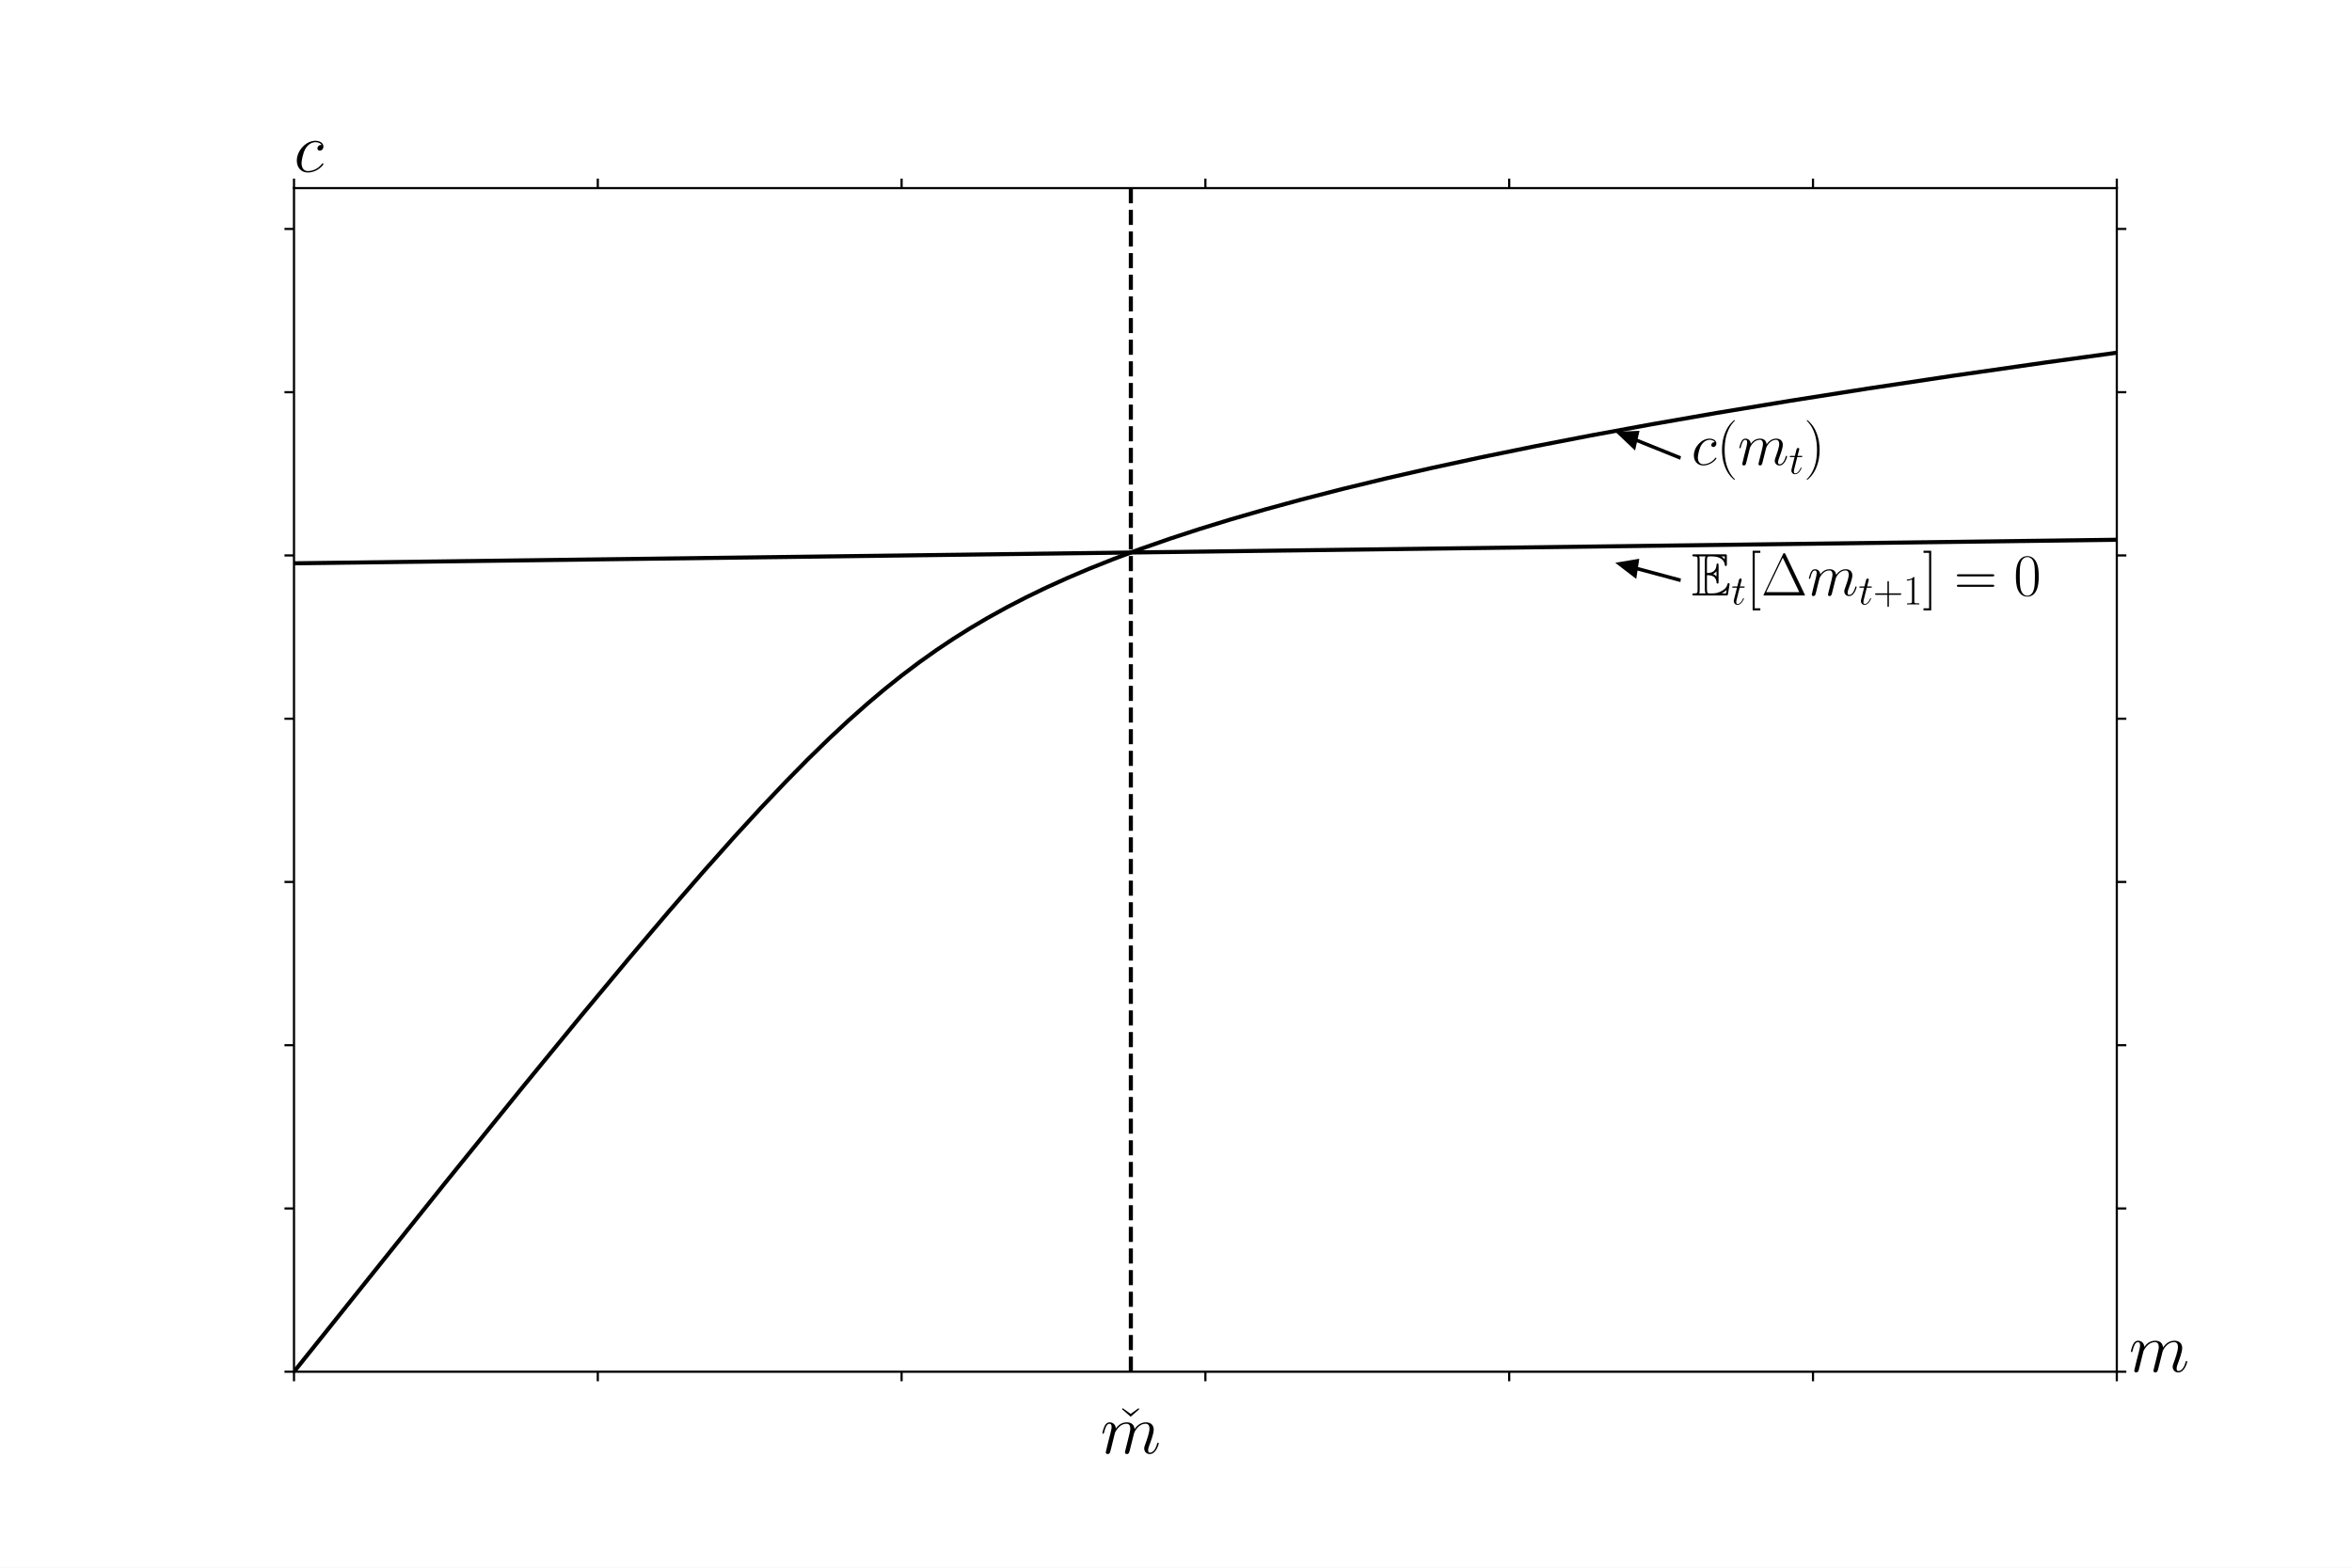
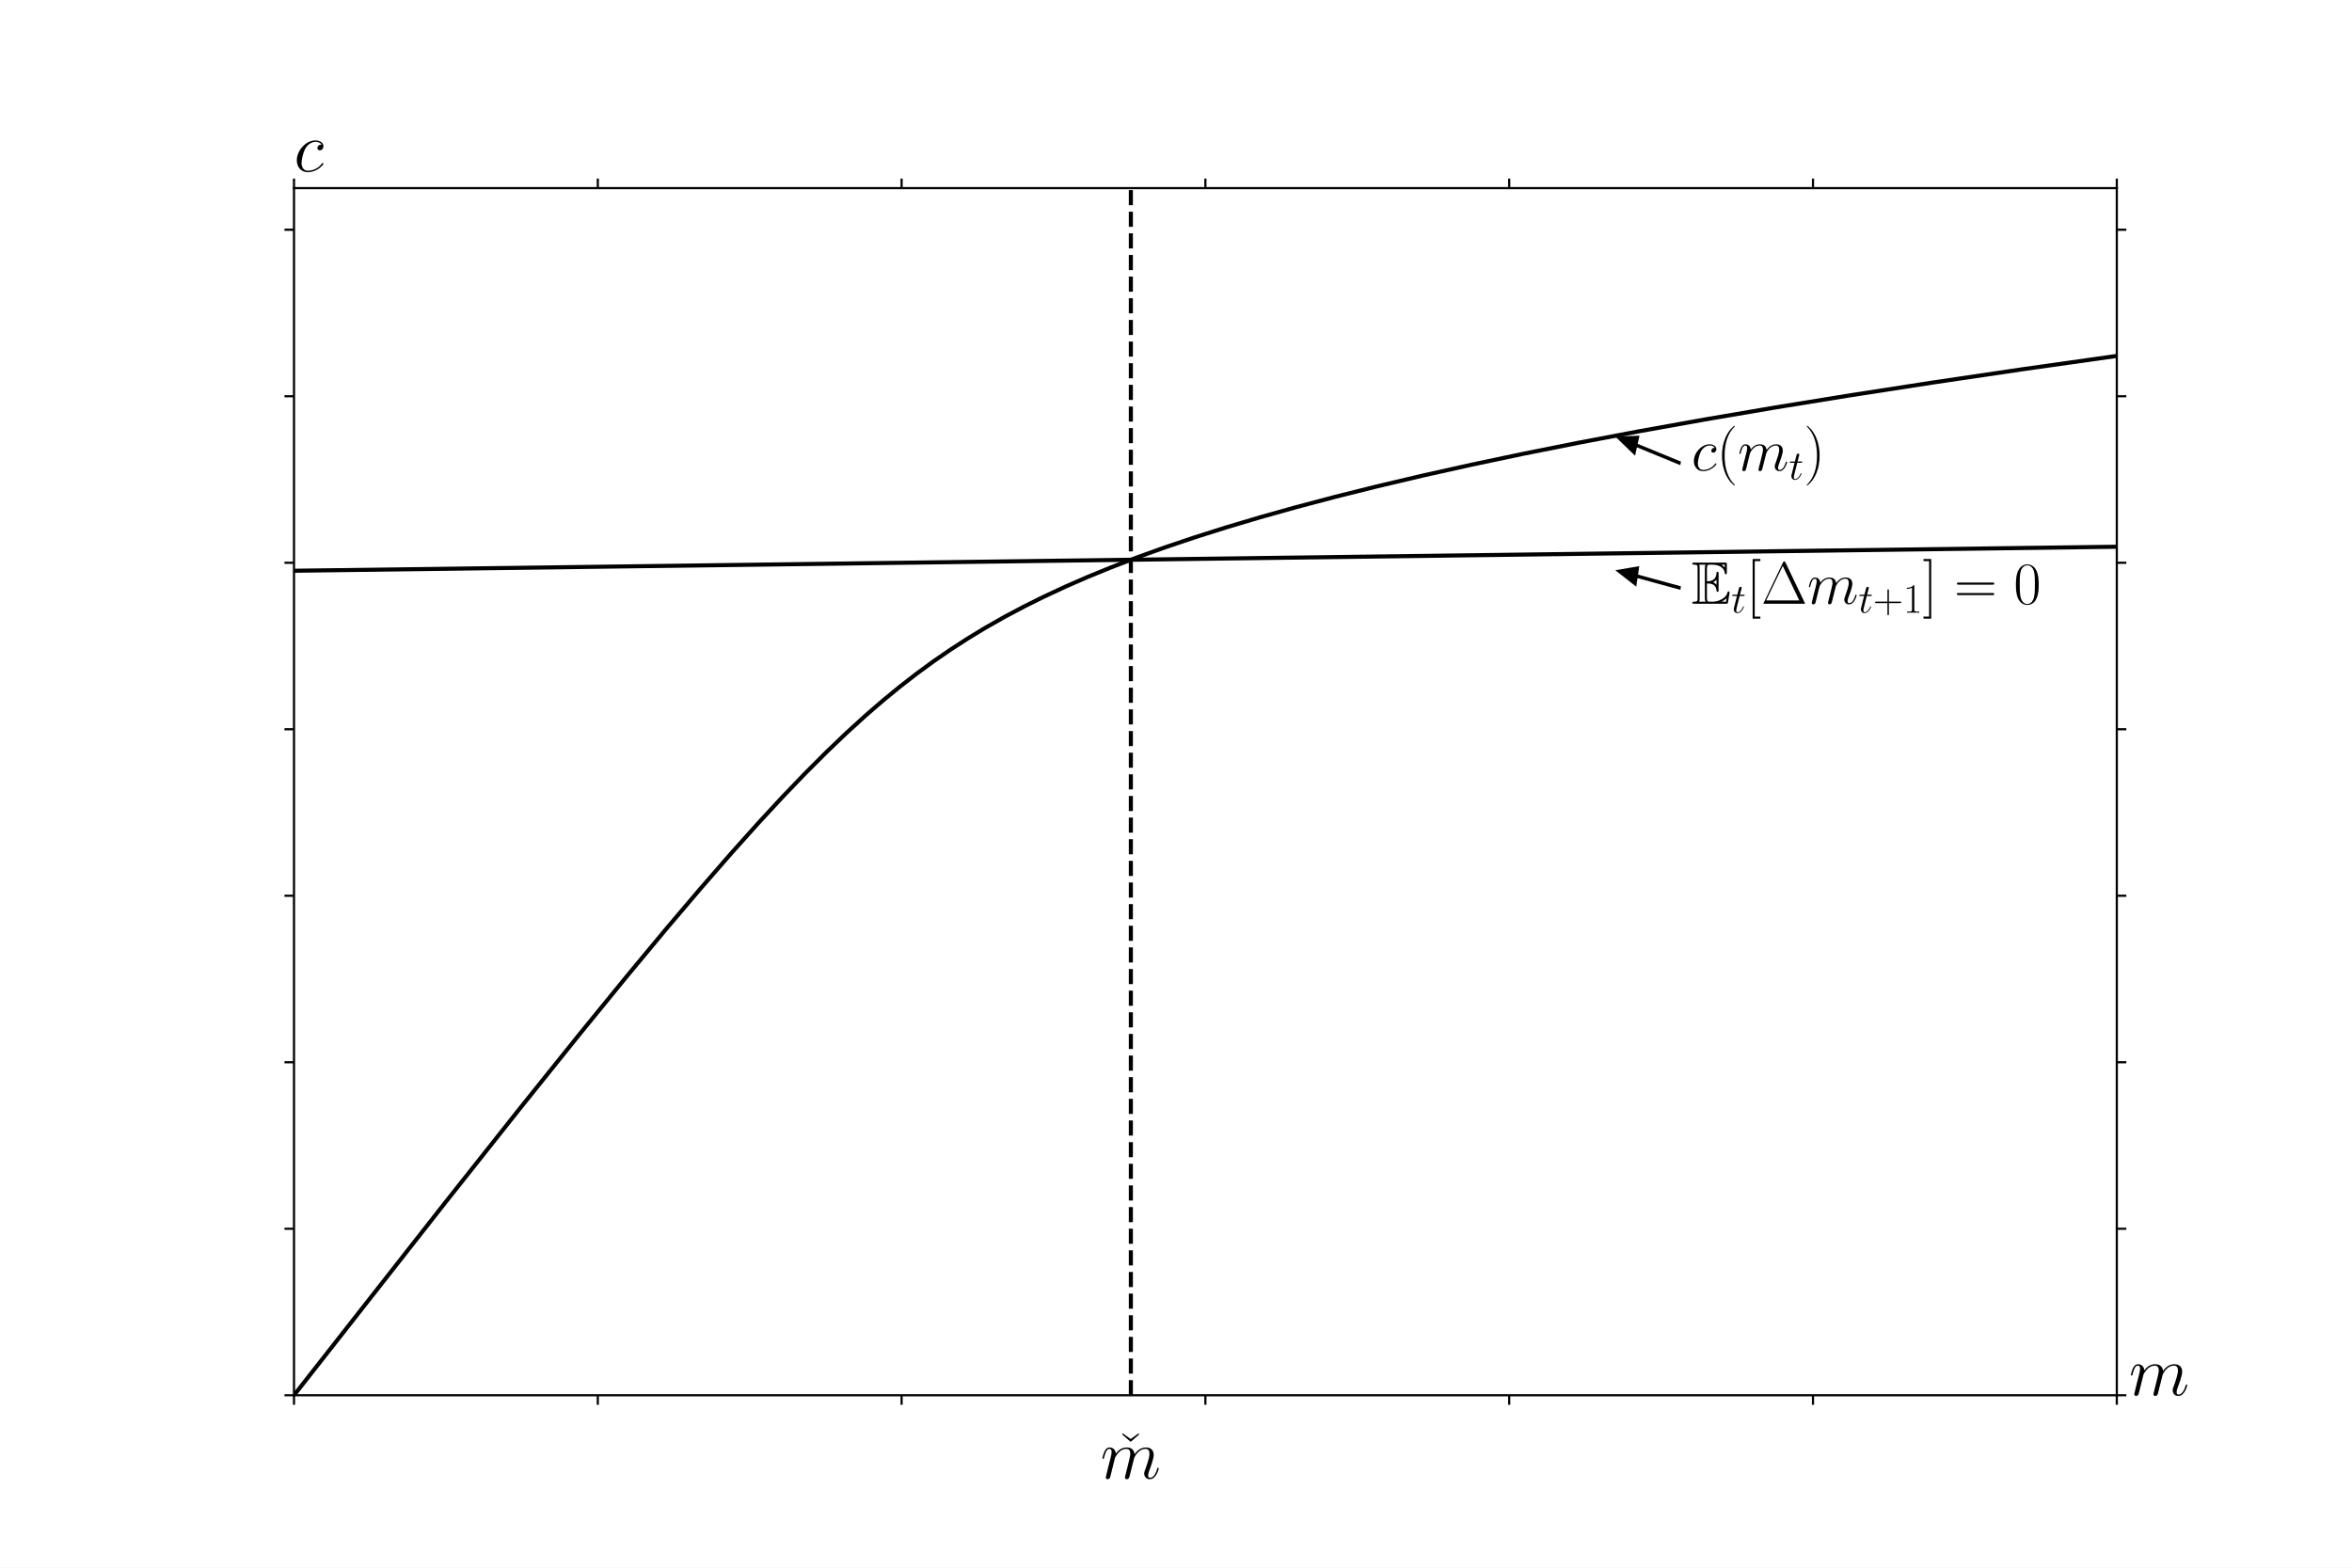
<svg xmlns="http://www.w3.org/2000/svg" xmlns:xlink="http://www.w3.org/1999/xlink" height="576pt" version="1.1" viewBox="0 0 864 576" width="864pt">
  <defs>
    <style type="text/css">
*{stroke-linecap:butt;stroke-linejoin:round;white-space:pre;}
  </style>
  </defs>
  <g id="figure_1">
    <g id="patch_1">
      <path d="M 0 576  L 864 576  L 864 0  L 0 0  z " style="fill:#ffffff;" />
    </g>
    <g id="axes_1">
      <g id="patch_2">
-         <path d="M 108 504  L 777.6 504  L 777.6 69.12  L 108 69.12  z " style="fill:#ffffff;" />
+         <path d="M 108 512.64  L 777.6 512.64  L 777.6 69.12  L 108 69.12  z " style="fill:#ffffff;" />
      </g>
      <g id="patch_3">
-         <path clip-path="url(#p1a1f7b4c92)" d="M 594.576 159.095  L 601.631 158.808  L 601.022 161.537  L 616.928 167.949  L 616.864 168.236  L 600.958 161.824  L 600.348 164.553  z " style="stroke:#000000;stroke-linejoin:miter;" />
+         <path clip-path="url(#p3973e6bfd4)" d="M 594.576 160.883  L 601.631 160.59  L 601.022 163.373  L 616.928 169.913  L 616.864 170.206  L 600.958 163.666  L 600.348 166.449  z " style="stroke:#000000;stroke-linejoin:miter;" />
      </g>
      <g id="patch_4">
-         <path clip-path="url(#p1a1f7b4c92)" d="M 594.576 207.082  L 601.58 205.906  L 601.164 208.699  L 616.918 212.933  L 616.874 213.227  L 601.12 208.994  L 600.704 211.787  z " style="stroke:#000000;stroke-linejoin:miter;" />
+         <path clip-path="url(#p3973e6bfd4)" d="M 594.576 209.823  L 601.58 208.623  L 601.164 211.473  L 616.918 215.79  L 616.874 216.09  L 601.12 211.772  L 600.704 214.622  z " style="stroke:#000000;stroke-linejoin:miter;" />
      </g>
      <g id="matplotlib.axis_1">
        <g id="xtick_1">
          <g id="line2d_1">
            <defs>
-               <path d="M 0 0  L 0 3.5  " id="m73db87d65b" style="stroke:#000000;stroke-width:0.8;" />
+               <path d="M 0 0  L 0 3.5  " id="m2a3d163c61" style="stroke:#000000;stroke-width:0.8;" />
            </defs>
            <g>
-               <use style="stroke:#000000;stroke-width:0.8;" x="108" xlink:href="#m73db87d65b" y="504" />
+               <use style="stroke:#000000;stroke-width:0.8;" x="108" xlink:href="#m2a3d163c61" y="512.64" />
            </g>
          </g>
          <g id="line2d_2">
            <defs>
-               <path d="M 0 0  L 0 -3.5  " id="m4e4853f69f" style="stroke:#000000;stroke-width:0.8;" />
+               <path d="M 0 0  L 0 -3.5  " id="me02e3c3d97" style="stroke:#000000;stroke-width:0.8;" />
            </defs>
            <g>
-               <use style="stroke:#000000;stroke-width:0.8;" x="108" xlink:href="#m4e4853f69f" y="69.12" />
+               <use style="stroke:#000000;stroke-width:0.8;" x="108" xlink:href="#me02e3c3d97" y="69.12" />
            </g>
          </g>
        </g>
        <g id="xtick_2">
          <g id="line2d_3">
            <g>
-               <use style="stroke:#000000;stroke-width:0.8;" x="219.6" xlink:href="#m73db87d65b" y="504" />
+               <use style="stroke:#000000;stroke-width:0.8;" x="219.6" xlink:href="#m2a3d163c61" y="512.64" />
            </g>
          </g>
          <g id="line2d_4">
            <g>
-               <use style="stroke:#000000;stroke-width:0.8;" x="219.6" xlink:href="#m4e4853f69f" y="69.12" />
+               <use style="stroke:#000000;stroke-width:0.8;" x="219.6" xlink:href="#me02e3c3d97" y="69.12" />
            </g>
          </g>
        </g>
        <g id="xtick_3">
          <g id="line2d_5">
            <g>
-               <use style="stroke:#000000;stroke-width:0.8;" x="331.2" xlink:href="#m73db87d65b" y="504" />
+               <use style="stroke:#000000;stroke-width:0.8;" x="331.2" xlink:href="#m2a3d163c61" y="512.64" />
            </g>
          </g>
          <g id="line2d_6">
            <g>
-               <use style="stroke:#000000;stroke-width:0.8;" x="331.2" xlink:href="#m4e4853f69f" y="69.12" />
+               <use style="stroke:#000000;stroke-width:0.8;" x="331.2" xlink:href="#me02e3c3d97" y="69.12" />
            </g>
          </g>
        </g>
        <g id="xtick_4">
          <g id="line2d_7">
            <g>
-               <use style="stroke:#000000;stroke-width:0.8;" x="442.8" xlink:href="#m73db87d65b" y="504" />
+               <use style="stroke:#000000;stroke-width:0.8;" x="442.8" xlink:href="#m2a3d163c61" y="512.64" />
            </g>
          </g>
          <g id="line2d_8">
            <g>
-               <use style="stroke:#000000;stroke-width:0.8;" x="442.8" xlink:href="#m4e4853f69f" y="69.12" />
+               <use style="stroke:#000000;stroke-width:0.8;" x="442.8" xlink:href="#me02e3c3d97" y="69.12" />
            </g>
          </g>
        </g>
        <g id="xtick_5">
          <g id="line2d_9">
            <g>
-               <use style="stroke:#000000;stroke-width:0.8;" x="554.4" xlink:href="#m73db87d65b" y="504" />
+               <use style="stroke:#000000;stroke-width:0.8;" x="554.4" xlink:href="#m2a3d163c61" y="512.64" />
            </g>
          </g>
          <g id="line2d_10">
            <g>
-               <use style="stroke:#000000;stroke-width:0.8;" x="554.4" xlink:href="#m4e4853f69f" y="69.12" />
+               <use style="stroke:#000000;stroke-width:0.8;" x="554.4" xlink:href="#me02e3c3d97" y="69.12" />
            </g>
          </g>
        </g>
        <g id="xtick_6">
          <g id="line2d_11">
            <g>
-               <use style="stroke:#000000;stroke-width:0.8;" x="666" xlink:href="#m73db87d65b" y="504" />
+               <use style="stroke:#000000;stroke-width:0.8;" x="666" xlink:href="#m2a3d163c61" y="512.64" />
            </g>
          </g>
          <g id="line2d_12">
            <g>
-               <use style="stroke:#000000;stroke-width:0.8;" x="666" xlink:href="#m4e4853f69f" y="69.12" />
+               <use style="stroke:#000000;stroke-width:0.8;" x="666" xlink:href="#me02e3c3d97" y="69.12" />
            </g>
          </g>
        </g>
        <g id="xtick_7">
          <g id="line2d_13">
            <g>
-               <use style="stroke:#000000;stroke-width:0.8;" x="777.6" xlink:href="#m73db87d65b" y="504" />
+               <use style="stroke:#000000;stroke-width:0.8;" x="777.6" xlink:href="#m2a3d163c61" y="512.64" />
            </g>
          </g>
          <g id="line2d_14">
            <g>
-               <use style="stroke:#000000;stroke-width:0.8;" x="777.6" xlink:href="#m4e4853f69f" y="69.12" />
+               <use style="stroke:#000000;stroke-width:0.8;" x="777.6" xlink:href="#me02e3c3d97" y="69.12" />
            </g>
          </g>
        </g>
      </g>
      <g id="matplotlib.axis_2">
        <g id="ytick_1">
          <g id="line2d_15">
            <defs>
-               <path d="M 0 0  L -3.5 0  " id="m4f486c844b" style="stroke:#000000;stroke-width:0.8;" />
+               <path d="M 0 0  L -3.5 0  " id="m2937415488" style="stroke:#000000;stroke-width:0.8;" />
            </defs>
            <g>
-               <use style="stroke:#000000;stroke-width:0.8;" x="108" xlink:href="#m4f486c844b" y="504" />
+               <use style="stroke:#000000;stroke-width:0.8;" x="108" xlink:href="#m2937415488" y="512.64" />
            </g>
          </g>
          <g id="line2d_16">
            <defs>
-               <path d="M 0 0  L 3.5 0  " id="m9eeb7649e2" style="stroke:#000000;stroke-width:0.8;" />
+               <path d="M 0 0  L 3.5 0  " id="m931bb2081e" style="stroke:#000000;stroke-width:0.8;" />
            </defs>
            <g>
-               <use style="stroke:#000000;stroke-width:0.8;" x="777.6" xlink:href="#m9eeb7649e2" y="504" />
+               <use style="stroke:#000000;stroke-width:0.8;" x="777.6" xlink:href="#m931bb2081e" y="512.64" />
            </g>
          </g>
        </g>
        <g id="ytick_2">
          <g id="line2d_17">
            <g>
-               <use style="stroke:#000000;stroke-width:0.8;" x="108" xlink:href="#m4f486c844b" y="444.017" />
+               <use style="stroke:#000000;stroke-width:0.8;" x="108" xlink:href="#m2937415488" y="451.465" />
            </g>
          </g>
          <g id="line2d_18">
            <g>
-               <use style="stroke:#000000;stroke-width:0.8;" x="777.6" xlink:href="#m9eeb7649e2" y="444.017" />
+               <use style="stroke:#000000;stroke-width:0.8;" x="777.6" xlink:href="#m931bb2081e" y="451.465" />
            </g>
          </g>
        </g>
        <g id="ytick_3">
          <g id="line2d_19">
            <g>
-               <use style="stroke:#000000;stroke-width:0.8;" x="108" xlink:href="#m4f486c844b" y="384.033" />
+               <use style="stroke:#000000;stroke-width:0.8;" x="108" xlink:href="#m2937415488" y="390.29" />
            </g>
          </g>
          <g id="line2d_20">
            <g>
-               <use style="stroke:#000000;stroke-width:0.8;" x="777.6" xlink:href="#m9eeb7649e2" y="384.033" />
+               <use style="stroke:#000000;stroke-width:0.8;" x="777.6" xlink:href="#m931bb2081e" y="390.29" />
            </g>
          </g>
        </g>
        <g id="ytick_4">
          <g id="line2d_21">
            <g>
-               <use style="stroke:#000000;stroke-width:0.8;" x="108" xlink:href="#m4f486c844b" y="324.05" />
+               <use style="stroke:#000000;stroke-width:0.8;" x="108" xlink:href="#m2937415488" y="329.114" />
            </g>
          </g>
          <g id="line2d_22">
            <g>
-               <use style="stroke:#000000;stroke-width:0.8;" x="777.6" xlink:href="#m9eeb7649e2" y="324.05" />
+               <use style="stroke:#000000;stroke-width:0.8;" x="777.6" xlink:href="#m931bb2081e" y="329.114" />
            </g>
          </g>
        </g>
        <g id="ytick_5">
          <g id="line2d_23">
            <g>
-               <use style="stroke:#000000;stroke-width:0.8;" x="108" xlink:href="#m4f486c844b" y="264.066" />
+               <use style="stroke:#000000;stroke-width:0.8;" x="108" xlink:href="#m2937415488" y="267.939" />
            </g>
          </g>
          <g id="line2d_24">
            <g>
-               <use style="stroke:#000000;stroke-width:0.8;" x="777.6" xlink:href="#m9eeb7649e2" y="264.066" />
+               <use style="stroke:#000000;stroke-width:0.8;" x="777.6" xlink:href="#m931bb2081e" y="267.939" />
            </g>
          </g>
        </g>
        <g id="ytick_6">
          <g id="line2d_25">
            <g>
-               <use style="stroke:#000000;stroke-width:0.8;" x="108" xlink:href="#m4f486c844b" y="204.083" />
+               <use style="stroke:#000000;stroke-width:0.8;" x="108" xlink:href="#m2937415488" y="206.764" />
            </g>
          </g>
          <g id="line2d_26">
            <g>
-               <use style="stroke:#000000;stroke-width:0.8;" x="777.6" xlink:href="#m9eeb7649e2" y="204.083" />
+               <use style="stroke:#000000;stroke-width:0.8;" x="777.6" xlink:href="#m931bb2081e" y="206.764" />
            </g>
          </g>
        </g>
        <g id="ytick_7">
          <g id="line2d_27">
            <g>
-               <use style="stroke:#000000;stroke-width:0.8;" x="108" xlink:href="#m4f486c844b" y="144.099" />
+               <use style="stroke:#000000;stroke-width:0.8;" x="108" xlink:href="#m2937415488" y="145.589" />
            </g>
          </g>
          <g id="line2d_28">
            <g>
-               <use style="stroke:#000000;stroke-width:0.8;" x="777.6" xlink:href="#m9eeb7649e2" y="144.099" />
+               <use style="stroke:#000000;stroke-width:0.8;" x="777.6" xlink:href="#m931bb2081e" y="145.589" />
            </g>
          </g>
        </g>
        <g id="ytick_8">
          <g id="line2d_29">
            <g>
-               <use style="stroke:#000000;stroke-width:0.8;" x="108" xlink:href="#m4f486c844b" y="84.116" />
+               <use style="stroke:#000000;stroke-width:0.8;" x="108" xlink:href="#m2937415488" y="84.414" />
            </g>
          </g>
          <g id="line2d_30">
            <g>
-               <use style="stroke:#000000;stroke-width:0.8;" x="777.6" xlink:href="#m9eeb7649e2" y="84.116" />
+               <use style="stroke:#000000;stroke-width:0.8;" x="777.6" xlink:href="#m931bb2081e" y="84.414" />
            </g>
          </g>
        </g>
      </g>
      <g id="line2d_31">
-         <path clip-path="url(#p1a1f7b4c92)" d="M 108 504  L 163.409 434.778  L 192.007 399.42  L 213.456 373.253  L 231.33 351.796  L 245.629 334.952  L 258.141 320.535  L 269.759 307.486  L 279.589 296.771  L 288.526 287.346  L 296.569 279.167  L 304.613 271.32  L 311.762 264.658  L 318.912 258.319  L 325.168 253.053  L 331.423 248.06  L 337.679 243.342  L 343.935 238.897  L 350.191 234.717  L 356.447 230.788  L 362.703 227.095  L 369.852 223.142  L 377.002 219.446  L 384.151 215.983  L 392.195 212.333  L 400.238 208.913  L 409.175 205.351  L 419.005 201.684  L 429.73 197.941  L 440.454 194.431  L 452.072 190.854  L 464.584 187.228  L 477.989 183.566  L 493.182 179.658  L 509.268 175.759  L 526.249 171.874  L 544.123 168.008  L 563.784 163.984  L 584.339 160.002  L 606.681 155.899  L 630.811 151.693  L 657.622 147.255  L 686.22 142.75  L 717.499 138.051  L 751.459 133.176  L 788.995 128.021  L 829.211 122.725  L 865 118.182  L 865 118.182  " style="fill:none;stroke:#000000;stroke-linecap:square;stroke-width:1.5;" />
+         <path clip-path="url(#p3973e6bfd4)" d="M 108 512.64  L 163.409 442.043  L 191.114 407.102  L 212.562 380.399  L 230.436 358.496  L 244.735 341.296  L 257.247 326.568  L 268.865 313.232  L 278.695 302.273  L 287.632 292.628  L 295.676 284.251  L 303.719 276.208  L 310.868 269.375  L 318.018 262.867  L 324.274 257.458  L 330.53 252.326  L 336.786 247.474  L 343.041 242.901  L 349.297 238.6  L 355.553 234.557  L 361.809 230.758  L 368.959 226.691  L 376.108 222.891  L 383.258 219.33  L 391.301 215.579  L 399.344 212.068  L 408.281 208.411  L 418.112 204.647  L 427.942 201.119  L 438.667 197.502  L 450.285 193.82  L 462.796 190.089  L 476.202 186.325  L 490.501 182.54  L 505.694 178.741  L 522.674 174.731  L 540.548 170.744  L 559.315 166.782  L 579.87 162.672  L 602.213 158.442  L 626.342 154.112  L 652.259 149.694  L 679.964 145.199  L 710.35 140.496  L 743.416 135.607  L 779.164 130.546  L 818.486 125.209  L 860.49 119.732  L 865 119.157  L 865 119.157  " style="fill:none;stroke:#000000;stroke-linecap:square;stroke-width:1.5;" />
      </g>
      <g id="line2d_32">
-         <path clip-path="url(#p1a1f7b4c92)" d="M 108 206.967  L 865 197.186  L 865 197.186  " style="fill:none;stroke:#000000;stroke-linecap:square;stroke-width:1.5;" />
+         <path clip-path="url(#p3973e6bfd4)" d="M 108 209.705  L 865 199.73  L 865 199.73  " style="fill:none;stroke:#000000;stroke-linecap:square;stroke-width:1.5;" />
      </g>
      <g id="line2d_33">
-         <path clip-path="url(#p1a1f7b4c92)" d="M 415.416 504  L 415.416 -1  " style="fill:none;stroke:#000000;stroke-dasharray:5.55,2.4;stroke-dashoffset:0;stroke-width:1.5;" />
+         <path clip-path="url(#p3973e6bfd4)" d="M 415.416 512.64  L 415.416 -1  " style="fill:none;stroke:#000000;stroke-dasharray:5.55,2.4;stroke-dashoffset:0;stroke-width:1.5;" />
      </g>
      <g id="patch_5">
-         <path d="M 108 504  L 108 69.12  " style="fill:none;stroke:#000000;stroke-linecap:square;stroke-linejoin:miter;stroke-width:0.8;" />
+         <path d="M 108 512.64  L 108 69.12  " style="fill:none;stroke:#000000;stroke-linecap:square;stroke-linejoin:miter;stroke-width:0.8;" />
      </g>
      <g id="patch_6">
-         <path d="M 777.6 504  L 777.6 69.12  " style="fill:none;stroke:#000000;stroke-linecap:square;stroke-linejoin:miter;stroke-width:0.8;" />
+         <path d="M 777.6 512.64  L 777.6 69.12  " style="fill:none;stroke:#000000;stroke-linecap:square;stroke-linejoin:miter;stroke-width:0.8;" />
      </g>
      <g id="patch_7">
-         <path d="M 108 504  L 777.6 504  " style="fill:none;stroke:#000000;stroke-linecap:square;stroke-linejoin:miter;stroke-width:0.8;" />
+         <path d="M 108 512.64  L 777.6 512.64  " style="fill:none;stroke:#000000;stroke-linecap:square;stroke-linejoin:miter;stroke-width:0.8;" />
      </g>
      <g id="patch_8">
        <path d="M 108 69.12  L 777.6 69.12  " style="fill:none;stroke:#000000;stroke-linecap:square;stroke-linejoin:miter;stroke-width:0.8;" />
      </g>
      <g id="text_1">
        <defs>
          <path d="M 39.094 38  C 37.203 38 36.297 38 34.906 36.797  C 34.297 36.297 33.203 34.797 33.203 33.188  C 33.203 31.188 34.703 29.984 36.594 29.984  C 39 29.984 41.703 31.984 41.703 35.984  C 41.703 40.484 37.094 44 30.203 44  C 17.094 44 4 30.188 4 15.797  C 4 6.969 9.406 -1 19.594 -1  C 33.203 -1 41.797 9.719 41.797 11.031  C 41.797 11.641 41.203 12.141 40.797 12.141  C 40.5 12.141 40.406 12.047 39.5 11.125  C 33.094 2.516 23.594 1 19.797 1  C 12.906 1 10.703 7.078 10.703 12.141  C 10.703 15.688 12.406 25.531 16 32.391  C 18.594 37.094 24 41.984 30.297 41.984  C 31.594 41.984 37.094 41.812 39.094 38  z " id="CMMI12-99" />
        </defs>
-         <g transform="translate(108 63.12165)scale(0.26 -0.26)">
+         <g transform="translate(108 63.00248)scale(0.26 -0.26)">
          <use transform="scale(0.996264)" xlink:href="#CMMI12-99" />
        </g>
      </g>
      <g id="text_2">
        <defs>
          <path d="M 20.594 29.219  C 20.797 29.828 23.297 34.812 27 38  C 29.594 40.391 33 41.984 36.906 41.984  C 40.906 41.984 42.297 39 42.297 35.016  C 42.297 34.406 42.297 32.422 41.094 27.734  L 38.594 17.453  C 37.797 14.453 35.906 7.078 35.703 5.984  C 35.297 4.484 34.703 1.891 34.703 1.484  C 34.703 0.094 35.797 -1 37.297 -1  C 40.297 -1 40.797 1.297 41.703 4.891  L 47.703 28.719  C 47.906 29.531 53.094 41.984 64.094 41.984  C 68.094 41.984 69.5 39 69.5 35.016  C 69.5 29.422 65.594 18.547 63.406 12.562  C 62.5 10.172 62 8.875 62 7.078  C 62 2.594 65.094 -1 69.906 -1  C 79.203 -1 82.703 13.656 82.703 14.266  C 82.703 14.766 82.297 15.156 81.703 15.156  C 80.797 15.156 80.703 14.859 80.203 13.156  C 77.906 5.188 74.203 1 70.203 1  C 69.203 1 67.594 1.094 67.594 4.281  C 67.594 6.875 68.797 10.078 69.203 11.172  C 71 15.953 75.5 27.734 75.5 33.516  C 75.5 39.5 72 44 64.406 44  C 57.703 44 52.297 40.203 48.297 34.312  C 48 39.703 44.703 44 37.203 44  C 28.297 44 23.594 37.703 21.797 35.203  C 21.5 40.891 17.406 44 13 44  C 10.094 44 7.797 42.594 5.906 38.797  C 4.094 35.203 2.703 29.125 2.703 28.719  C 2.703 28.328 3.094 27.828 3.797 27.828  C 4.594 27.828 4.703 27.922 5.297 30.219  C 6.797 36.109 8.703 41.984 12.703 41.984  C 15 41.984 15.797 40.391 15.797 37.406  C 15.797 35.203 14.797 31.312 14.094 28.234  L 11.297 17.453  C 10.906 15.562 9.797 11.062 9.297 9.266  C 8.594 6.672 7.5 1.984 7.5 1.484  C 7.5 0.094 8.594 -1 10.094 -1  C 11.297 -1 12.703 -0.406 13.5 1.094  C 13.703 1.594 14.594 5.078 15.094 7.078  L 17.297 16.062  z " id="CMMI12-109" />
        </defs>
-         <g transform="translate(782.064 504)scale(0.26 -0.26)">
+         <g transform="translate(782.064 512.64)scale(0.26 -0.26)">
          <use transform="scale(0.996264)" xlink:href="#CMMI12-109" />
        </g>
      </g>
      <g id="text_3">
        <defs>
          <path d="M 25.906 34  C 28.406 34 33.203 34 36.703 31.859  C 41.5 28.719 41.906 23.25 41.906 22.641  C 42 21.219 42 19.906 43.703 19.906  C 45.406 19.906 45.406 21.328 45.406 23.156  L 45.406 50.438  C 45.406 52.047 45.406 53.656 43.703 53.656  C 42 53.656 41.906 52.141 41.906 51.344  C 41.297 38.391 31.094 37.688 25.906 37.594  L 25.906 58.766  C 25.906 65.484 27.797 65.484 30.203 65.484  L 35 65.484  C 48.5 65.484 55.203 58.562 55.797 51.641  C 55.906 50.844 56 49.328 57.594 49.328  C 59.297 49.328 59.297 50.938 59.297 52.641  L 59.297 65.688  C 59.297 68.797 59.094 69 56 69  L 4.797 69  C 3 69 1.406 69 1.406 67.188  C 1.406 65.484 3.297 65.484 4.094 65.484  C 9.797 65.484 10.203 64.688 10.203 59.766  L 10.203 9.266  C 10.203 4.5 9.906 3.5 4.594 3.5  C 3.094 3.5 1.406 3.5 1.406 1.797  C 1.406 0 3 0 4.797 0  L 57.797 0  C 59.703 0 60.703 0 61 1.391  C 61.094 1.5 63.906 18.391 63.906 18.891  C 63.906 20.016 63 20.719 62.203 20.719  C 60.797 20.719 60.406 19.406 60.406 19.297  C 59.797 16.672 58.797 12.406 51.5 8.047  C 46.297 4.906 41.203 3.5 35.703 3.5  L 30.203 3.5  C 27.797 3.5 25.906 3.5 25.906 10.281  z M 55.797 65.484  L 55.797 60.672  C 54.094 62.578 52.203 64.188 50.094 65.484  z M 36.297 36.094  C 37.906 36.797 40.094 38.297 41.906 40.406  L 41.906 31.969  C 39.5 34.688 36.406 36 36.297 36  z M 13.703 59.969  C 13.703 61.172 13.703 63.688 12.906 65.484  L 23.5 65.484  C 22.406 63.188 22.406 59.875 22.406 58.969  L 22.406 10.078  C 22.406 6.438 23.094 4.406 23.5 3.5  L 12.906 3.5  C 13.703 5.312 13.703 7.844 13.703 9.062  z M 50.906 3.5  L 50.906 3.594  C 54.094 5.219 56.797 7.344 58.797 9.172  C 58.703 8.766 58 4.297 57.906 3.5  z " id="MSBM10-69" />
          <path d="M 20.094 40.094  L 29.297 40.094  C 31.203 40.094 32.203 40.094 32.203 41.891  C 32.203 43 31.594 43 29.594 43  L 20.797 43  L 24.5 57.25  C 24.906 58.625 24.906 58.812 24.906 59.5  C 24.906 61.094 23.594 62 22.297 62  C 21.5 62 19.203 61.688 18.406 58.531  L 14.5 43  L 5.094 43  C 3.094 43 2.203 43 2.203 41.094  C 2.203 40.094 2.906 40.094 4.797 40.094  L 13.703 40.094  L 7.094 13.766  C 6.297 10.266 6 9.266 6 7.969  C 6 3.281 9.297 -1 14.906 -1  C 25 -1 30.406 13.562 30.406 14.266  C 30.406 14.859 30 15.156 29.406 15.156  C 29.203 15.156 28.797 15.156 28.594 14.75  C 28.5 14.656 28.406 14.562 27.703 12.969  C 25.594 7.969 21 1 15.203 1  C 12.203 1 12 3.484 12 5.688  C 12 5.781 12 7.672 12.297 8.875  z " id="CMMI12-116" />
          <path d="M 23.5 -25  L 23.5 -21.5  L 14.094 -21.5  L 14.094 71.484  L 23.5 71.484  L 23.5 75  L 10.594 75  L 10.594 -25  z " id="CMR17-91" />
          <path d="M 40.594 69.297  C 39.797 71 39.406 71 38.594 71  C 37.406 71 37.297 70.797 36.594 69.391  L 4.203 1.688  C 4.094 1.5 3.703 0.594 3.703 0.5  C 3.703 0.094 3.797 0 5.594 0  L 71.5 0  C 73.297 0 73.406 0.094 73.406 0.5  C 73.406 0.594 73 1.5 72.906 1.688  z M 36.094 63.375  L 63.797 5.594  L 8.297 5.594  z " id="CMR17-1" />
          <path d="M 37.703 23  L 64.203 23  C 65.594 23 67.297 23 67.297 24.688  C 67.297 26.5 65.703 26.5 64.203 26.5  L 37.703 26.5  L 37.703 52.891  C 37.703 54.297 37.703 56 36 56  C 34.203 56 34.203 54.391 34.203 52.891  L 34.203 26.5  L 7.703 26.5  C 6.297 26.5 4.594 26.5 4.594 24.797  C 4.594 23 6.203 23 7.703 23  L 34.203 23  L 34.203 -3.031  C 34.203 -4.406 34.203 -6.109 35.906 -6.109  C 37.703 -6.109 37.703 -4.516 37.703 -3.031  z " id="CMR17-43" />
          <path d="M 26.594 63.797  C 26.594 65.891 26.5 66 25.094 66  C 21.203 61.359 15.297 59.891 9.703 59.688  C 9.406 59.688 8.906 59.688 8.797 59.5  C 8.703 59.297 8.703 59.094 8.703 57  C 11.797 57 17 57.594 21 59.984  L 21 7.297  C 21 3.797 20.797 2.594 12.203 2.594  L 9.203 2.594  L 9.203 0  C 14 0.094 19 0.188 23.797 0.188  C 28.594 0.188 33.594 0.094 38.406 0  L 38.406 2.594  L 35.406 2.594  C 26.797 2.594 26.594 3.688 26.594 7.297  z " id="CMR17-49" />
          <path d="M 14.297 75  L 1.406 75  L 1.406 71.484  L 10.797 71.484  L 10.797 -21.5  L 1.406 -21.5  L 1.406 -25  L 14.297 -25  z " id="CMR17-93" />
          <path d="M 64.297 32  C 65.797 32 67.297 32 67.297 33.688  C 67.297 35.5 65.594 35.5 63.906 35.5  L 8 35.5  C 6.297 35.5 4.594 35.5 4.594 33.688  C 4.594 32 6.094 32 7.594 32  z M 63.906 14.484  C 65.594 14.484 67.297 14.484 67.297 16.297  C 67.297 18 65.797 18 64.297 18  L 7.594 18  C 6.094 18 4.594 18 4.594 16.297  C 4.594 14.484 6.297 14.484 8 14.484  z " id="CMR17-61" />
          <path d="M 42 31.844  C 42 37.969 41.906 48.422 37.703 56.453  C 34 63.484 28.094 66 22.906 66  C 18.094 66 12 63.781 8.203 56.562  C 4.203 49.016 3.797 39.672 3.797 31.844  C 3.797 26.109 3.906 17.375 7 9.734  C 11.297 -0.609 19 -2 22.906 -2  C 27.5 -2 34.5 -0.109 38.594 9.438  C 41.594 16.375 42 24.5 42 31.844  z M 22.906 -0.406  C 16.5 -0.406 12.703 5.125 11.297 12.75  C 10.203 18.688 10.203 27.328 10.203 32.953  C 10.203 40.688 10.203 47.109 11.5 53.234  C 13.406 61.781 19 64.391 22.906 64.391  C 27 64.391 32.297 61.672 34.203 53.438  C 35.5 47.719 35.594 40.984 35.594 32.953  C 35.594 26.422 35.594 18.375 34.406 12.453  C 32.297 1.5 26.406 -0.406 22.906 -0.406  z " id="CMR17-48" />
        </defs>
-         <g transform="translate(621.36 222.0778)scale(0.22 -0.22)">
+         <g transform="translate(621.36 225.1167)scale(0.22 -0.22)">
          <use transform="translate(0 14.94392)scale(0.996264)" xlink:href="#MSBM10-69" />
          <use transform="translate(66.41782 0)scale(0.697382)" xlink:href="#CMMI12-116" />
          <use transform="translate(91.57426 14.94392)scale(0.996264)" xlink:href="#CMR17-91" />
          <use transform="translate(116.4453 14.94392)scale(0.996264)" xlink:href="#CMR17-1" />
          <use transform="translate(193.3649 14.94392)scale(0.996264)" xlink:href="#CMMI12-109" />
          <use transform="translate(278.6921 0)scale(0.697382)" xlink:href="#CMMI12-116" />
          <use transform="translate(303.3504 0)scale(0.697382)" xlink:href="#CMR17-43" />
          <use transform="translate(353.5506 0)scale(0.697382)" xlink:href="#CMR17-49" />
          <use transform="translate(386.0319 14.94392)scale(0.996264)" xlink:href="#CMR17-93" />
          <use transform="translate(438.577 14.94392)scale(0.996264)" xlink:href="#CMR17-61" />
          <use transform="translate(537.9658 14.94392)scale(0.996264)" xlink:href="#CMR17-48" />
        </g>
      </g>
      <g id="text_4">
        <defs>
          <path d="M 30.594 -24.406  C 30.594 -24.312 30.594 -24.109 30.297 -23.812  C 25.703 -19.109 13.406 -6.297 13.406 24.938  C 13.406 56.172 25.5 68.875 30.406 73.891  C 30.406 73.984 30.594 74.188 30.594 74.484  C 30.594 74.797 30.297 75 29.906 75  C 28.797 75 20.297 67.578 15.406 56.562  C 10.406 45.453 9 34.656 9 25.047  C 9 17.828 9.703 5.625 15.703 -7.297  C 20.5 -17.703 28.703 -25 29.906 -25  C 30.406 -25 30.594 -24.812 30.594 -24.406  z " id="CMR17-40" />
          <path d="M 26.297 24.938  C 26.297 32.141 25.594 44.359 19.594 57.266  C 14.797 67.688 6.594 75 5.406 75  C 5.094 75 4.703 74.891 4.703 74.391  C 4.703 74.188 4.797 74.094 4.906 73.891  C 9.703 68.875 21.906 56.172 21.906 25.047  C 21.906 -6.188 9.797 -18.906 4.906 -23.906  C 4.797 -24.109 4.703 -24.203 4.703 -24.406  C 4.703 -24.906 5.094 -25 5.406 -25  C 6.5 -25 15 -17.609 19.906 -6.594  C 24.906 4.516 26.297 15.328 26.297 24.938  z " id="CMR17-41" />
        </defs>
-         <g transform="translate(621.36 174.091)scale(0.22 -0.22)">
+         <g transform="translate(621.36 176.1766)scale(0.22 -0.22)">
          <use transform="translate(0 14.94392)scale(0.996264)" xlink:href="#CMMI12-99" />
          <use transform="translate(41.98323 14.94392)scale(0.996264)" xlink:href="#CMR17-40" />
          <use transform="translate(77.264 14.94392)scale(0.996264)" xlink:href="#CMMI12-109" />
          <use transform="translate(162.5912 0)scale(0.697382)" xlink:href="#CMMI12-116" />
          <use transform="translate(187.7477 14.94392)scale(0.996264)" xlink:href="#CMR17-41" />
        </g>
      </g>
      <g id="text_5">
        <defs>
          <path d="M 22.906 56  L 11.703 64  L 10.703 62.594  L 22.906 51.984  L 35.094 62.594  L 34.094 64  z " id="CMR17-20" />
        </defs>
-         <g transform="translate(404.2559 533.9917)scale(0.26 -0.26)">
+         <g transform="translate(404.2559 543.2276)scale(0.26 -0.26)">
          <use transform="translate(19.81838 0.006461)scale(0.996264)" xlink:href="#CMR17-20" />
          <use transform="scale(0.996264)" xlink:href="#CMMI12-109" />
        </g>
      </g>
    </g>
  </g>
  <defs>
-     <clipPath id="p1a1f7b4c92">
-       <rect height="434.88" width="669.6" x="108" y="69.12" />
+     <clipPath id="p3973e6bfd4">
+       <rect height="443.52" width="669.6" x="108" y="69.12" />
    </clipPath>
  </defs>
</svg>
